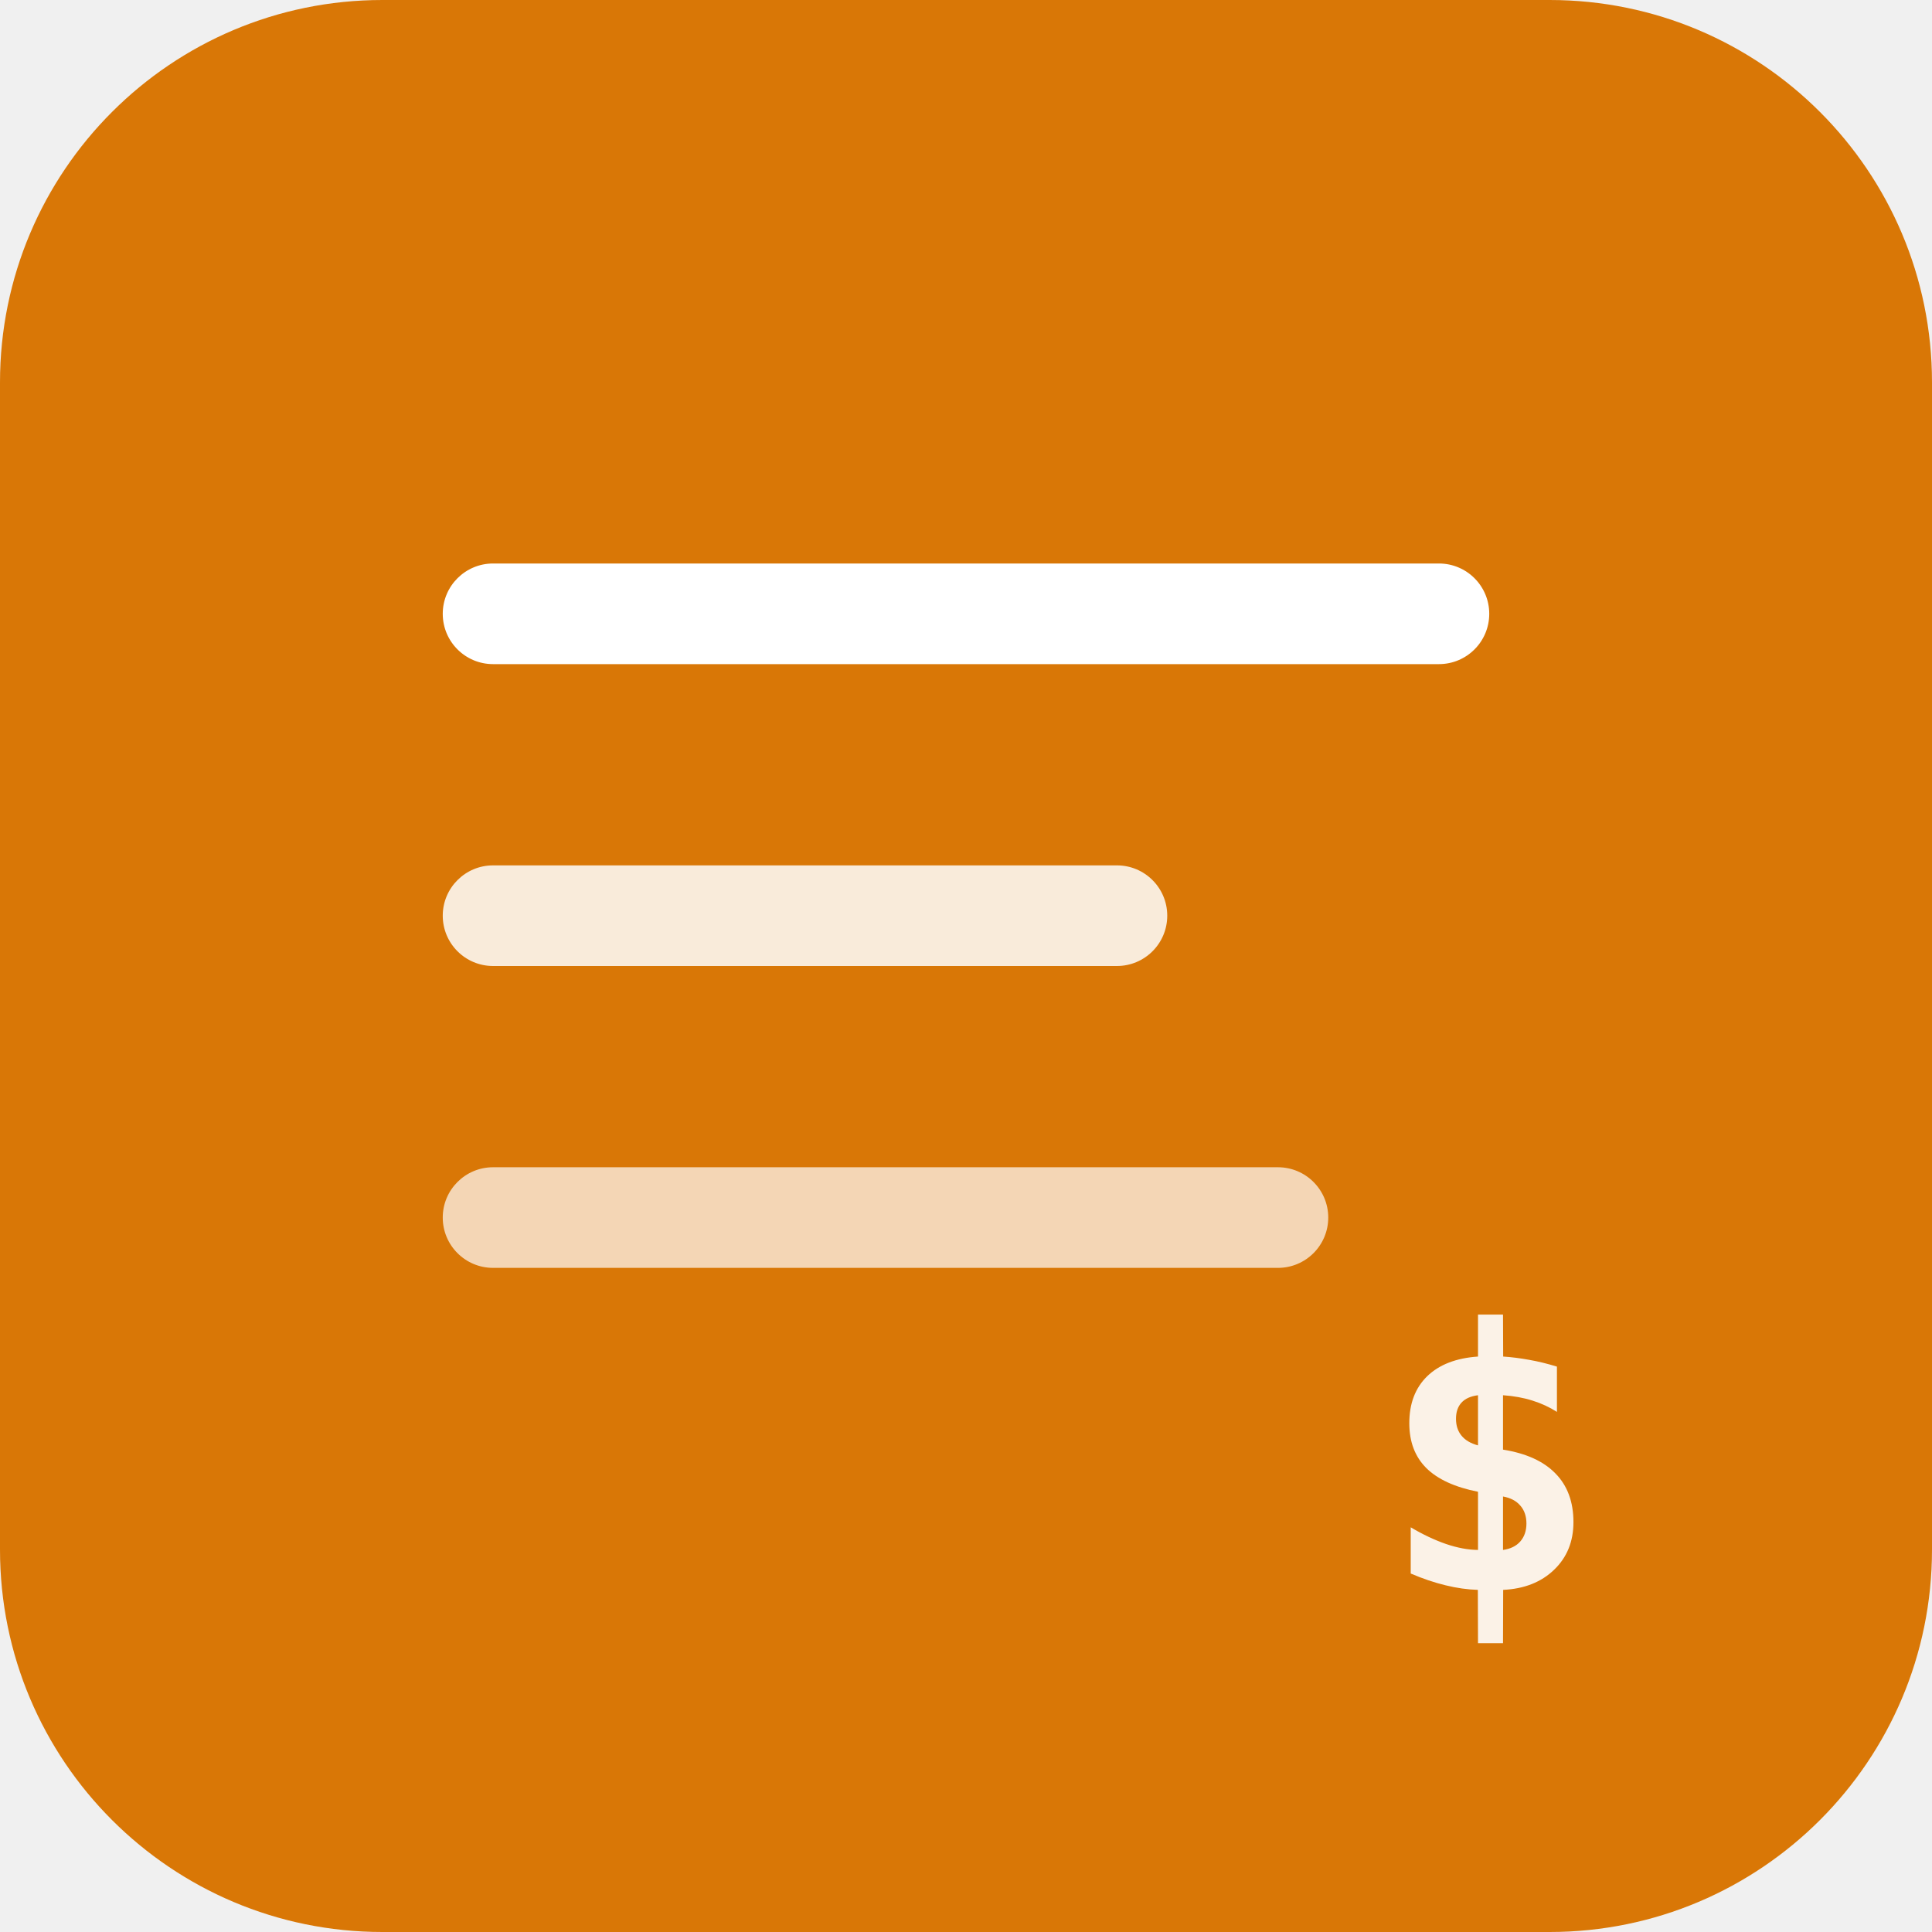
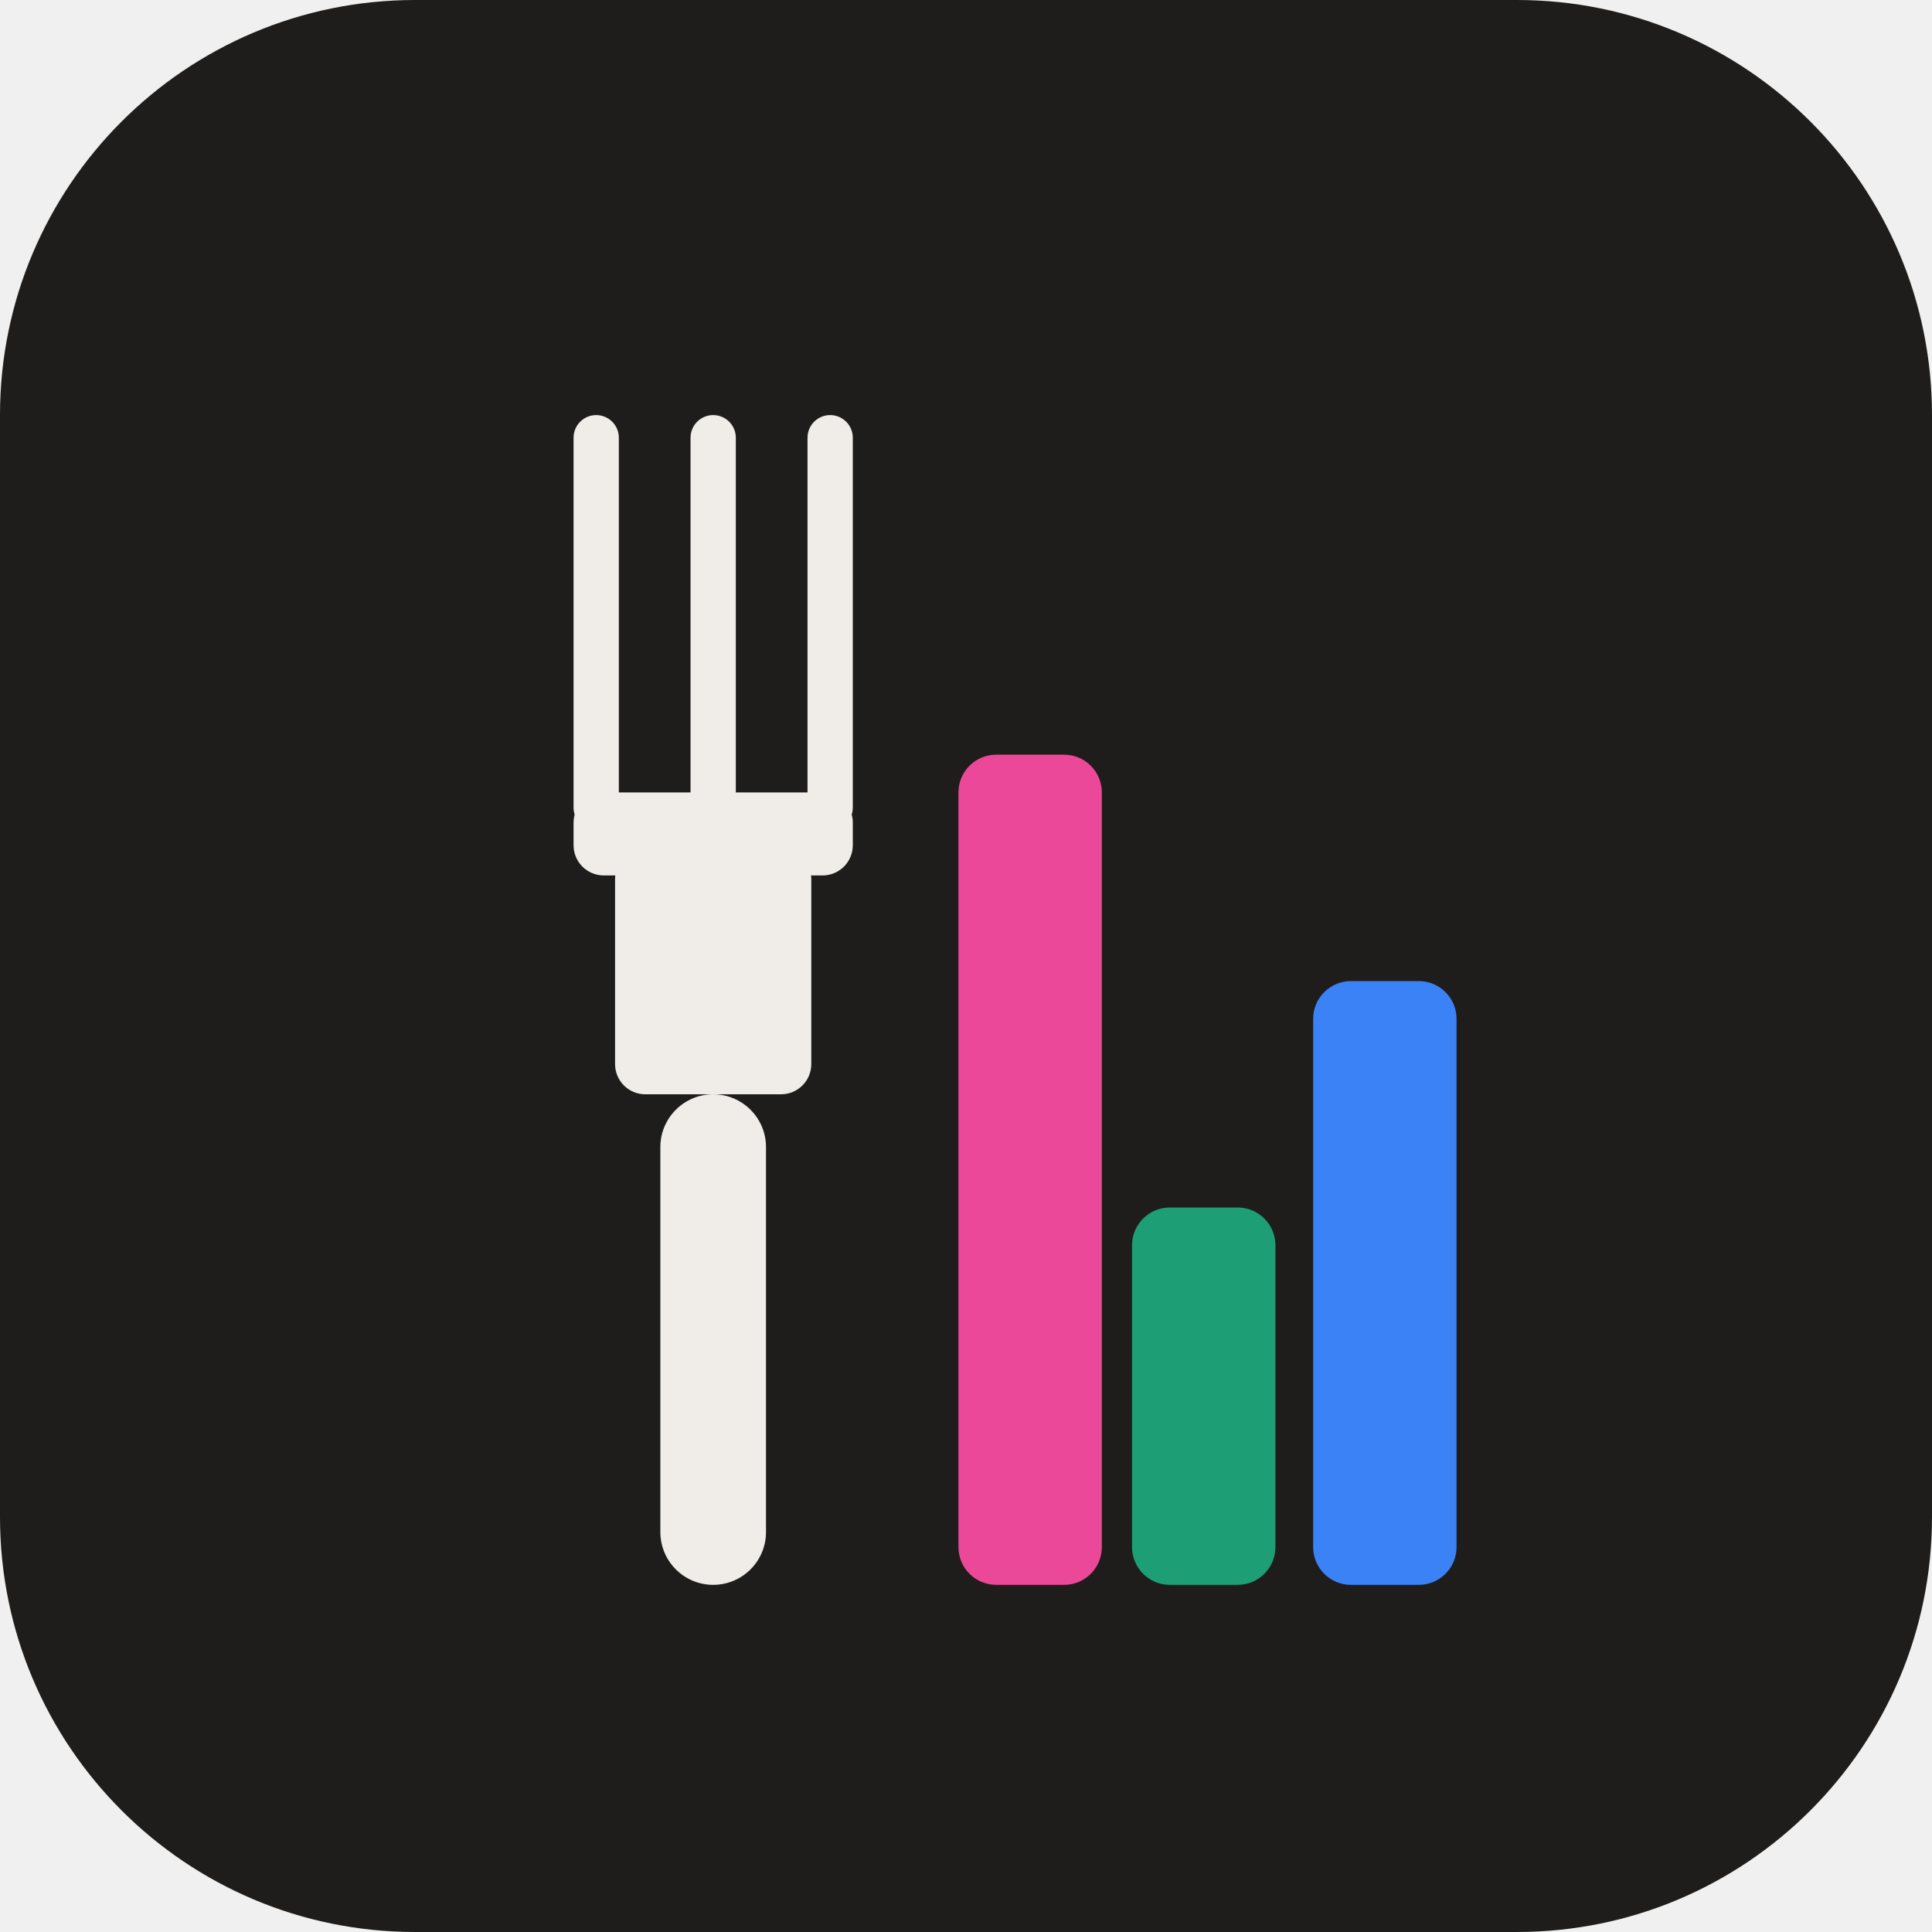
- <svg xmlns="http://www.w3.org/2000/svg" viewBox="0 0 192 192">
-   <rect width="192" height="192" rx="38" fill="#d97706" />
-   <rect x="44" y="56" width="104" height="10" rx="5" fill="white" />
-   <rect x="44" y="86" width="72" height="10" rx="5" fill="white" opacity=".85" />
-   <rect x="44" y="116" width="88" height="10" rx="5" fill="white" opacity=".7" />
-   <text x="148" y="158" text-anchor="middle" font-family="monospace" font-size="36" font-weight="bold" fill="white" opacity=".9">$</text>
+ <svg xmlns="http://www.w3.org/2000/svg" viewBox="0 0 512 512">
+   <rect width="512" height="512" rx="110" fill="#1e1d1b" />
+   <rect x="175" y="290" width="28" height="130" rx="14" fill="#f0ede8" />
+   <rect x="152" y="110" width="12" height="110" rx="6" fill="#f0ede8" />
+   <rect x="183" y="110" width="12" height="110" rx="6" fill="#f0ede8" />
+   <rect x="214" y="110" width="12" height="110" rx="6" fill="#f0ede8" />
+   <rect x="152" y="210" width="74" height="22" rx="8" fill="#f0ede8" />
+   <rect x="163" y="225" width="52" height="65" rx="8" fill="#f0ede8" />
+   <rect x="300" y="320" width="38" height="100" rx="10" fill="#1d9e75" />
+   <rect x="348" y="260" width="38" height="160" rx="10" fill="#3b82f6" />
+   <rect x="254" y="200" width="38" height="220" rx="10" fill="#ec4899" />
</svg>
